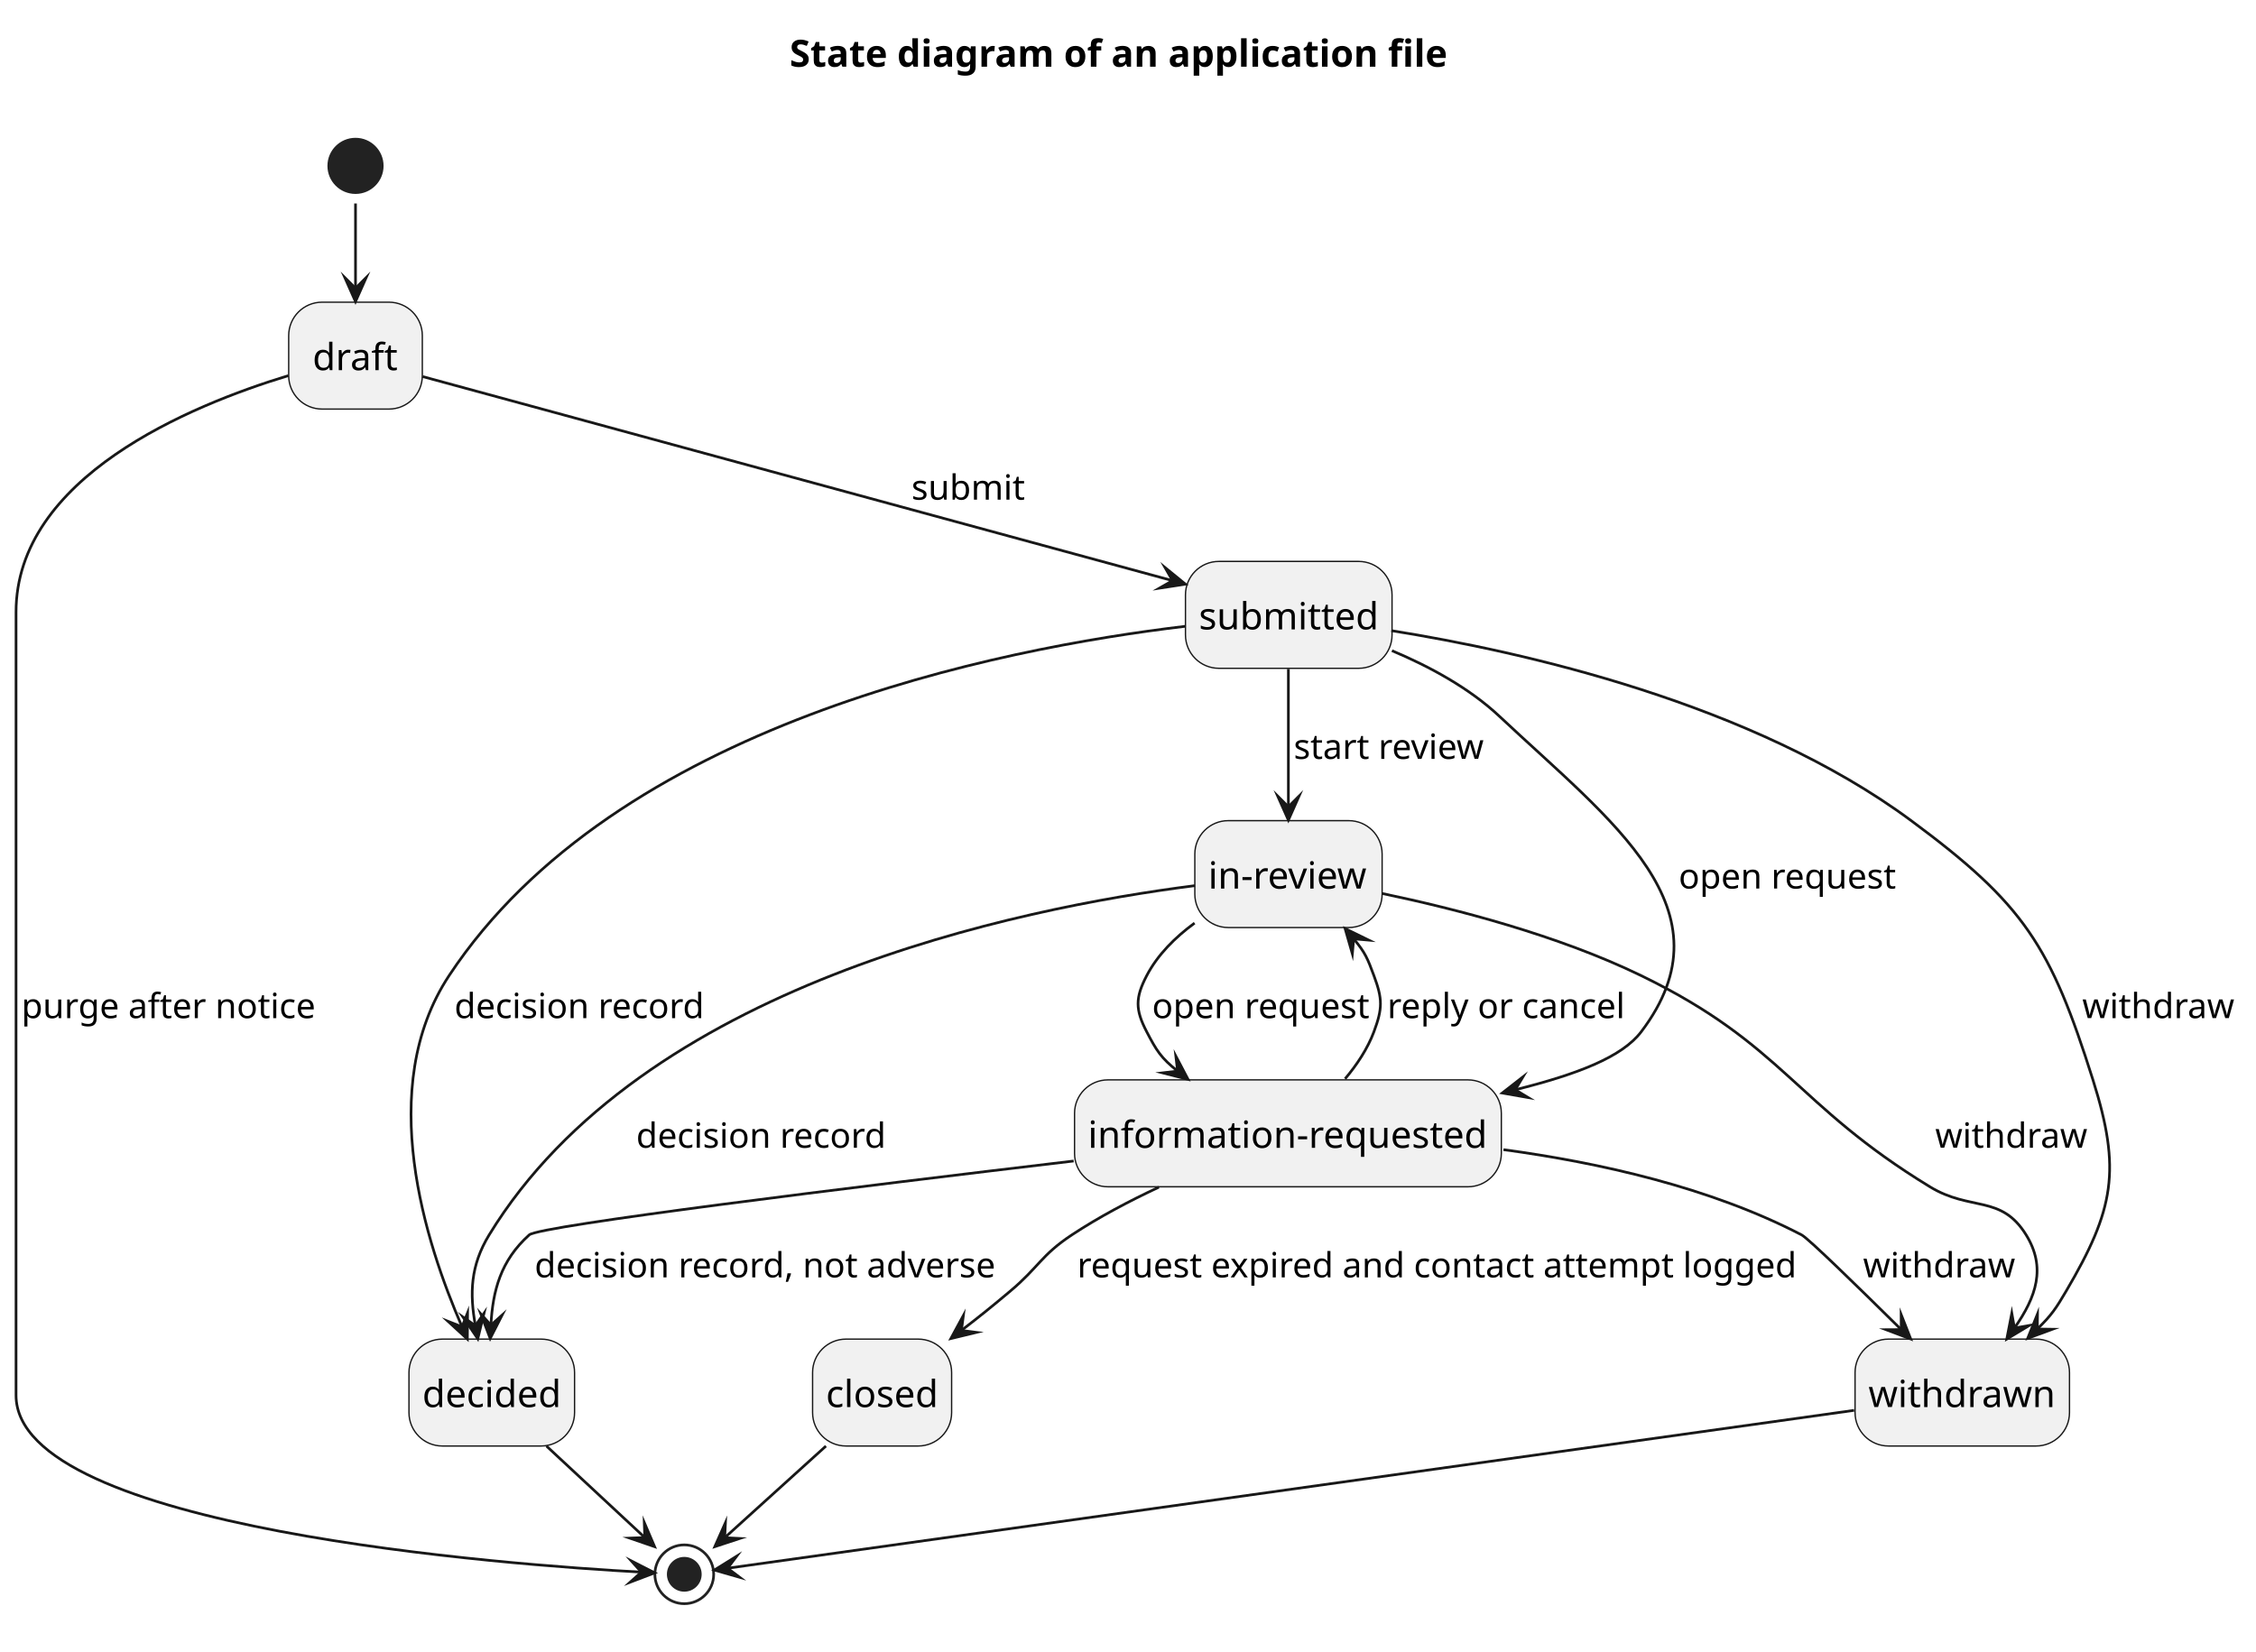
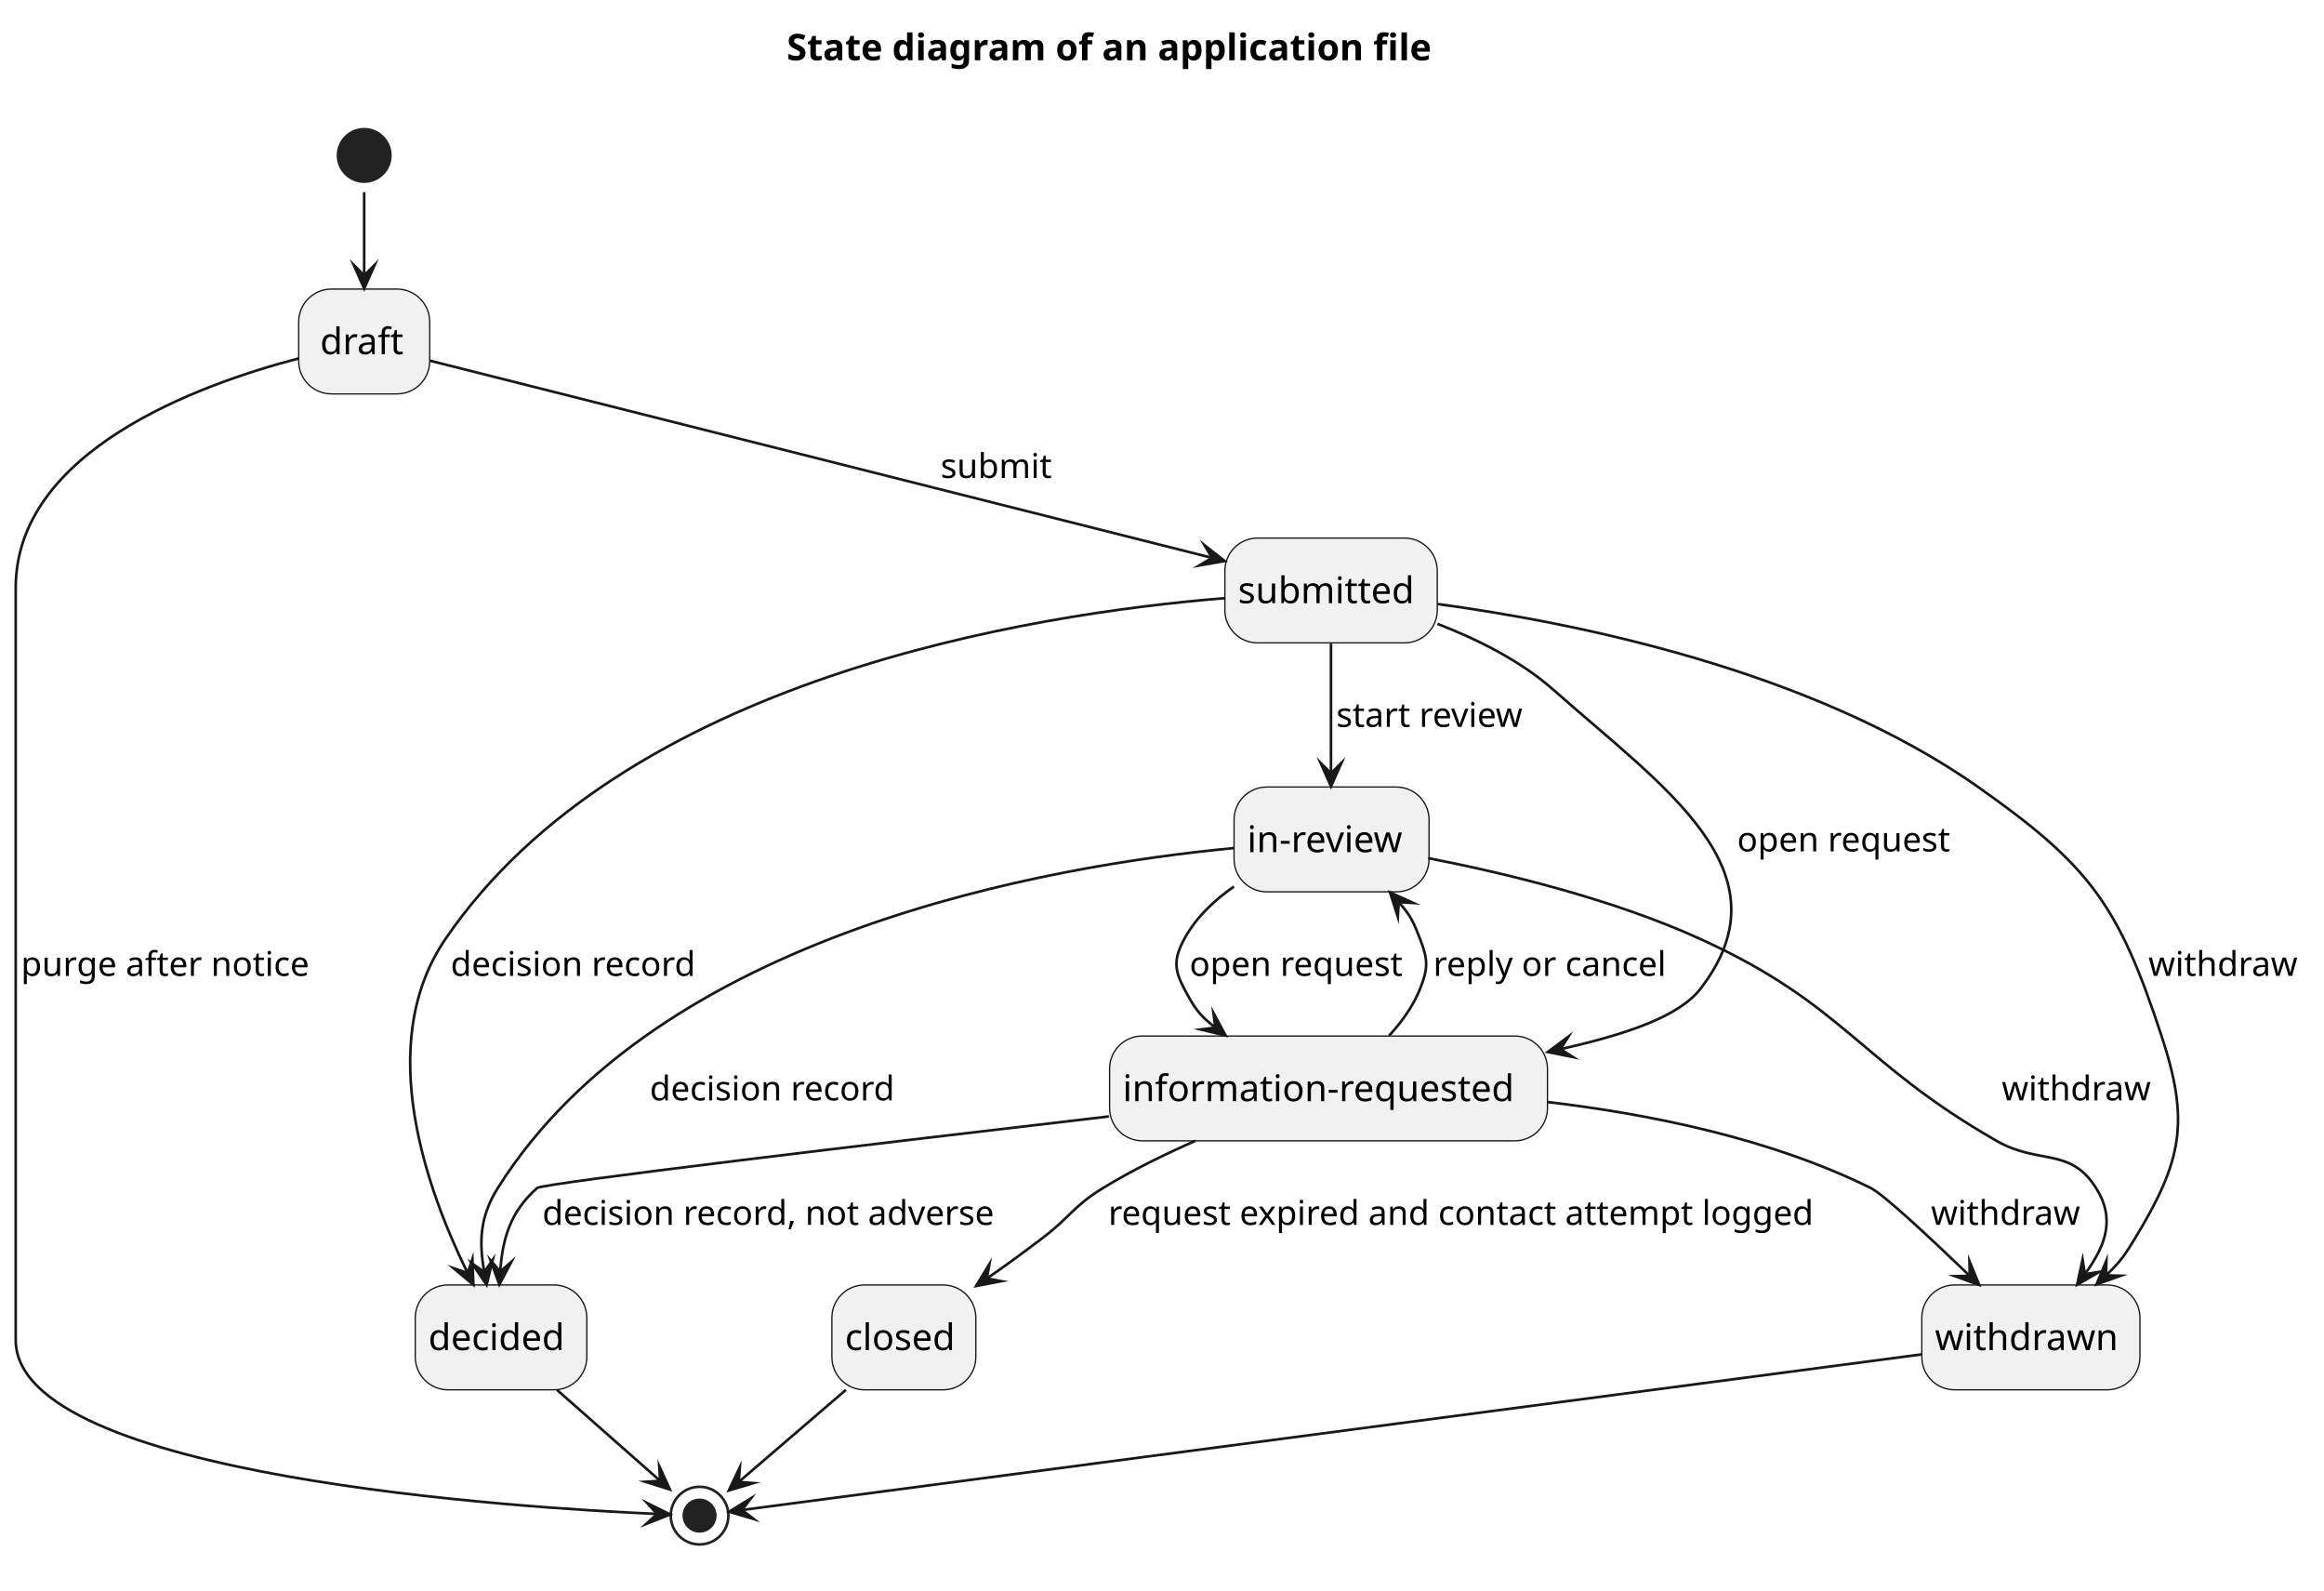
- <svg xmlns="http://www.w3.org/2000/svg" version="1.1" data-diagram-type="STATE" style="width:844px;height:618px;background:#FFFFFF;" width="844px" height="618px" viewBox="0 0 844 618" zoomAndPan="magnify" preserveAspectRatio="none" contentStyleType="text/css">
+ <svg xmlns="http://www.w3.org/2000/svg" version="1.1" data-diagram-type="STATE" style="width:887px;height:607px;background:#FFFFFF;" width="887px" height="607px" viewBox="0 0 887 607" zoomAndPan="magnify" preserveAspectRatio="none" contentStyleType="text/css">
  <defs />
  <g font-family="sans-serif" lengthAdjust="spacing">
    <g class="title" data-source-line="3">
-       <text x="295.408" y="24.966" fill="#000" font-size="14" textLength="246.357" font-weight="700">State diagram of an application file</text>
+       <text x="300.275" y="22.995" fill="#000" font-size="14" textLength="280.226" font-weight="700">State diagram of an application file</text>
    </g>
-     <rect x="447" y="307.068" width="70.074" height="40" fill="#F1F1F1" style="stroke:#181818;stroke-width:0.5;" rx="12.5" ry="12.5" />
-     <text x="452" y="332.5" fill="#000" font-size="14" textLength="60.074">in-review</text>
-     <rect x="402" y="404.068" width="159.673" height="40" fill="#F1F1F1" style="stroke:#181818;stroke-width:0.5;" rx="12.5" ry="12.5" />
-     <text x="407" y="429.5" fill="#000" font-size="14" textLength="149.673">information-requested</text>
+     <rect x="471" y="300.297" width="74.422" height="40" fill="#F1F1F1" style="stroke:#181818;stroke-width:0.5;" rx="12.5" ry="12.5" />
+     <text x="476" y="325.144" fill="#000" font-size="14" textLength="64.422">in-review</text>
+     <rect x="423.5" y="395.297" width="167.124" height="40" fill="#F1F1F1" style="stroke:#181818;stroke-width:0.5;" rx="12.5" ry="12.5" />
+     <text x="428.5" y="420.144" fill="#000" font-size="14" textLength="157.124">information-requested</text>
    <g class="start_entity" data-qualified-name=".start." id="ent0003" data-source-line="6">
-       <ellipse cx="133" cy="62.068" rx="10" ry="10" fill="#222" style="stroke:#222;stroke-width:1;" />
+       <ellipse cx="139" cy="59.297" rx="10" ry="10" fill="#222" style="stroke:#222;stroke-width:1;" />
    </g>
-     <rect x="108" y="113.068" width="50" height="40" fill="#F1F1F1" style="stroke:#181818;stroke-width:0.5;" rx="12.5" ry="12.5" />
-     <text x="116.942" y="138.5" fill="#000" font-size="14" textLength="32.116">draft</text>
-     <rect x="443.5" y="210.068" width="77.284" height="40" fill="#F1F1F1" style="stroke:#181818;stroke-width:0.5;" rx="12.5" ry="12.5" />
-     <text x="448.5" y="235.5" fill="#000" font-size="14" textLength="67.284">submitted</text>
+     <rect x="114" y="110.297" width="50" height="40" fill="#F1F1F1" style="stroke:#181818;stroke-width:0.5;" rx="12.5" ry="12.5" />
+     <text x="122.18" y="135.144" fill="#000" font-size="14" textLength="33.64">draft</text>
+     <rect x="467.5" y="205.297" width="81.06" height="40" fill="#F1F1F1" style="stroke:#181818;stroke-width:0.5;" rx="12.5" ry="12.5" />
+     <text x="472.5" y="230.144" fill="#000" font-size="14" textLength="71.06">submitted</text>
    <g class="end_entity" data-qualified-name=".end." id="ent0008" data-source-line="8">
-       <ellipse cx="256" cy="589.068" rx="11" ry="11" fill="none" style="stroke:#222;stroke-width:1;" />
-       <ellipse cx="256" cy="589.068" rx="6" ry="6" fill="#222" style="stroke:#222;stroke-width:1;" />
+       <ellipse cx="267" cy="578.297" rx="11" ry="11" fill="none" style="stroke:#222;stroke-width:1;" />
+       <ellipse cx="267" cy="578.297" rx="6" ry="6" fill="#222" style="stroke:#222;stroke-width:1;" />
    </g>
-     <rect x="153" y="501.068" width="61.954" height="40" fill="#F1F1F1" style="stroke:#181818;stroke-width:0.5;" rx="12.5" ry="12.5" />
-     <text x="158" y="526.5" fill="#000" font-size="14" textLength="51.954">decided</text>
-     <rect x="694" y="501.068" width="80.224" height="40" fill="#F1F1F1" style="stroke:#181818;stroke-width:0.5;" rx="12.5" ry="12.5" />
-     <text x="699" y="526.5" fill="#000" font-size="14" textLength="70.224">withdrawn</text>
-     <rect x="304" y="501.068" width="52.014" height="40" fill="#F1F1F1" style="stroke:#181818;stroke-width:0.5;" rx="12.5" ry="12.5" />
-     <text x="309" y="526.5" fill="#000" font-size="14" textLength="42.014">closed</text>
+     <rect x="158.5" y="490.297" width="65.474" height="40" fill="#F1F1F1" style="stroke:#181818;stroke-width:0.5;" rx="12.5" ry="12.5" />
+     <text x="163.5" y="515.144" fill="#000" font-size="14" textLength="55.474">decided</text>
+     <rect x="733.5" y="490.297" width="83.247" height="40" fill="#F1F1F1" style="stroke:#181818;stroke-width:0.5;" rx="12.5" ry="12.5" />
+     <text x="738.5" y="515.144" fill="#000" font-size="14" textLength="73.247">withdrawn</text>
+     <rect x="317.5" y="490.297" width="54.946" height="40" fill="#F1F1F1" style="stroke:#181818;stroke-width:0.5;" rx="12.5" ry="12.5" />
+     <text x="322.5" y="515.144" fill="#000" font-size="14" textLength="44.946">closed</text>
    <g class="link" data-entity-1="ent0003" data-entity-2="ent0004" id="lnk5" data-link-type="dependency">
-       <polygon points="133,112.852,137,103.852,133,107.852,129,103.852,133,112.852" fill="#181818" style="stroke:#181818;stroke-width:1;stroke-linejoin:miter;stroke-miterlimit:10;" />
-       <path d="M133,76.132 C133,86.093 133,95.951 133,107.852" style="stroke:#181818;stroke-width:1;" fill="none" />
+       <polygon points="139,110.081,143,101.081,139,105.081,135,101.081,139,110.081" fill="#181818" style="stroke:#181818;stroke-width:1;stroke-linejoin:miter;stroke-miterlimit:10;" />
+       <path d="M139,73.361 C139,83.322 139,93.18 139,105.081" style="stroke:#181818;stroke-width:1;" fill="none" />
    </g>
    <g class="link" data-entity-1="ent0004" data-entity-2="ent0006" id="lnk7" data-link-type="dependency">
-       <polygon points="443.488,218.585,435.854,212.361,438.663,217.271,433.753,220.08,443.488,218.585" fill="#181818" style="stroke:#181818;stroke-width:1;stroke-linejoin:miter;stroke-miterlimit:10;" />
-       <path d="M158.099,140.9 C218.351,157.301 366.668,197.674 438.663,217.271" style="stroke:#181818;stroke-width:1;" fill="none" />
-       <text x="341" y="186.965" fill="#000" font-size="13" textLength="42.458">submit</text>
+       <polygon points="467.439,214.074,459.689,207.996,462.59,212.852,457.734,215.753,467.439,214.074" fill="#181818" style="stroke:#181818;stroke-width:1;stroke-linejoin:miter;stroke-miterlimit:10;" />
+       <path d="M164.073,137.616 C226.767,153.417 385.946,193.535 462.59,212.852" style="stroke:#181818;stroke-width:1;" fill="none" />
+       <text x="359" y="182.364" fill="#000" font-size="13" textLength="44.637">submit</text>
    </g>
    <g class="link" data-entity-1="ent0004" data-entity-2="ent0008" id="lnk9" data-link-type="dependency">
-       <polygon points="244.935,588.53,236.167,584.045,239.943,588.258,235.73,592.033,244.935,588.53" fill="#181818" style="stroke:#181818;stroke-width:1;stroke-linejoin:miter;stroke-miterlimit:10;" />
-       <path d="M107.909,140.545 C70.897,151.786 6,178.679 6,229.068 C6,229.068 6,229.068 6,522.068 C6,572.282 191.56,585.613 239.943,588.258" style="stroke:#181818;stroke-width:1;" fill="none" />
-       <text x="8" y="380.965" fill="#000" font-size="13" textLength="110.162">purge after notice</text>
+       <polygon points="255.785,577.874,246.968,573.485,250.79,577.656,246.619,581.478,255.785,577.874" fill="#181818" style="stroke:#181818;stroke-width:1;stroke-linejoin:miter;stroke-miterlimit:10;" />
+       <path d="M113.984,136.761 C75.457,146.817 6,172.173 6,224.297 C6,224.297 6,224.297 6,511.297 C6,563.692 200.833,575.474 250.79,577.656" style="stroke:#181818;stroke-width:1;" fill="none" />
+       <text x="8" y="372.364" fill="#000" font-size="13" textLength="117.381">purge after notice</text>
    </g>
    <g class="link" data-entity-1="ent0006" data-entity-2="ent0001" id="lnk10" data-link-type="dependency">
-       <polygon points="482,306.872,486,297.872,482,301.872,478,297.872,482,306.872" fill="#181818" style="stroke:#181818;stroke-width:1;stroke-linejoin:miter;stroke-miterlimit:10;" />
-       <path d="M482,250.293 C482,266.775 482,285.398 482,301.872" style="stroke:#181818;stroke-width:1;" fill="none" />
-       <text x="484" y="283.965" fill="#000" font-size="13" textLength="71.864">start review</text>
+       <polygon points="508,300.052,512,291.052,508,295.052,504,291.052,508,300.052" fill="#181818" style="stroke:#181818;stroke-width:1;stroke-linejoin:miter;stroke-miterlimit:10;" />
+       <path d="M508,245.567 C508,261.528 508,279.098 508,295.052" style="stroke:#181818;stroke-width:1;" fill="none" />
+       <text x="510" y="277.364" fill="#000" font-size="13" textLength="77.689">start review</text>
    </g>
    <g class="link" data-entity-1="ent0006" data-entity-2="ent0002" id="lnk11" data-link-type="dependency">
-       <polygon points="562.014,408.981,571.715,410.684,566.866,407.771,569.779,402.922,562.014,408.981" fill="#181818" style="stroke:#181818;stroke-width:1;stroke-linejoin:miter;stroke-miterlimit:10;" />
-       <path d="M520.744,243.471 C534.624,249.309 549.633,257.385 561,268.068 C602.894,307.44 648.736,340.256 614,386.068 C606.882,395.455 590.38,401.906 566.866,407.771" style="stroke:#181818;stroke-width:1;" fill="none" />
-       <text x="628" y="332.465" fill="#000" font-size="13" textLength="81.588">open request</text>
+       <polygon points="590.71,401.398,600.366,403.337,595.589,400.307,598.619,395.53,590.71,401.398" fill="#181818" style="stroke:#181818;stroke-width:1;stroke-linejoin:miter;stroke-miterlimit:10;" />
+       <path d="M548.622,238.041 C563.77,243.862 580.344,252.099 593,263.297 C635.277,300.703 683.519,332.631 649,377.297 C641.055,387.577 621.778,394.448 595.589,400.307" style="stroke:#181818;stroke-width:1;" fill="none" />
+       <text x="663" y="324.864" fill="#000" font-size="13" textLength="86.277">open request</text>
    </g>
    <g class="link" data-entity-1="ent0006" data-entity-2="ent0012" id="lnk13" data-link-type="dependency">
-       <polygon points="174.845,501.056,174.925,491.208,172.852,496.471,167.589,494.397,174.845,501.056" fill="#181818" style="stroke:#181818;stroke-width:1;stroke-linejoin:miter;stroke-miterlimit:10;" />
-       <path d="M443.345,234.36 C374.096,242.581 230.31,270.73 168,365.068 C140.268,407.054 159.287,465.267 172.852,496.471" style="stroke:#181818;stroke-width:1;" fill="none" />
-       <text x="170" y="380.965" fill="#000" font-size="13" textLength="93.951">decision record</text>
+       <polygon points="180.677,490.225,180.305,480.383,178.475,485.736,173.123,483.906,180.677,490.225" fill="#181818" style="stroke:#181818;stroke-width:1;stroke-linejoin:miter;stroke-miterlimit:10;" />
+       <path d="M467.401,228.241 C393.423,234.234 238.042,258.678 170,358.297 C142.383,398.73 163.446,455.093 178.475,485.736" style="stroke:#181818;stroke-width:1;" fill="none" />
+       <text x="172" y="372.364" fill="#000" font-size="13" textLength="99.76">decision record</text>
    </g>
    <g class="link" data-entity-1="ent0006" data-entity-2="ent0014" id="lnk15" data-link-type="dependency">
-       <polygon points="758.59,500.777,767.833,497.375,762.176,497.293,762.259,491.637,758.59,500.777" fill="#181818" style="stroke:#181818;stroke-width:1;stroke-linejoin:miter;stroke-miterlimit:10;" />
-       <path d="M520.513,235.973 C569.738,243.846 655.67,263.139 715,307.068 C757.313,338.397 767.154,353.86 783,404.068 C793.652,437.818 790.933,452.556 773,483.068 C769.217,489.505 767.576,492.048 762.176,497.293" style="stroke:#181818;stroke-width:1;" fill="none" />
-       <text x="779" y="380.965" fill="#000" font-size="13" textLength="57.174">withdraw</text>
+       <polygon points="800.167,490.059,809.452,486.775,803.798,486.621,803.951,480.966,800.167,490.059" fill="#181818" style="stroke:#181818;stroke-width:1;stroke-linejoin:miter;stroke-miterlimit:10;" />
+       <path d="M548.636,230.469 C600.615,237.489 691.493,255.586 755,300.297 C797.884,330.489 808.626,345.472 825,395.297 C835.774,428.082 832.865,442.772 815,472.297 C811.082,478.772 809.337,481.375 803.798,486.621" style="stroke:#181818;stroke-width:1;" fill="none" />
+       <text x="820" y="372.364" fill="#000" font-size="13" textLength="59.776">withdraw</text>
    </g>
    <g class="link" data-entity-1="ent0001" data-entity-2="ent0002" id="lnk16" data-link-type="dependency">
-       <polygon points="444.473,403.885,439.895,395.164,440.551,400.783,434.933,401.439,444.473,403.885" fill="#181818" style="stroke:#181818;stroke-width:1;stroke-linejoin:miter;stroke-miterlimit:10;" />
-       <path d="M446.905,345.399 C439.715,350.675 433.099,357.207 429,365.068 C424.685,373.344 424.685,377.792 429,386.068 C432.632,393.033 434.319,395.854 440.551,400.783" style="stroke:#181818;stroke-width:1;" fill="none" />
-       <text x="431" y="380.965" fill="#000" font-size="13" textLength="81.588">open request</text>
+       <polygon points="467.807,395.131,463.125,386.466,463.849,392.077,458.238,392.8,467.807,395.131" fill="#181818" style="stroke:#181818;stroke-width:1;stroke-linejoin:miter;stroke-miterlimit:10;" />
+       <path d="M470.961,338.274 C463.363,343.562 456.36,350.19 452,358.297 C448,365.734 448.031,369.843 452,377.297 C455.732,384.306 457.49,387.17 463.849,392.077" style="stroke:#181818;stroke-width:1;" fill="none" />
+       <text x="454" y="372.364" fill="#000" font-size="13" textLength="86.277">open request</text>
    </g>
    <g class="link" data-entity-1="ent0001" data-entity-2="ent0012" id="lnk17" data-link-type="dependency">
-       <polygon points="178.743,500.952,181.077,491.384,177.853,496.032,173.205,492.808,178.743,500.952" fill="#181818" style="stroke:#181818;stroke-width:1;stroke-linejoin:miter;stroke-miterlimit:10;" />
-       <path d="M446.985,331.397 C381.109,339.791 240.224,368.374 183,462.068 C175.966,473.585 175.68,484.016 177.853,496.032" style="stroke:#181818;stroke-width:1;" fill="none" />
-       <text x="238" y="429.465" fill="#000" font-size="13" textLength="93.951">decision record</text>
+       <polygon points="185.71,490.254,188.06,480.69,184.828,485.333,180.185,482.101,185.71,490.254" fill="#181818" style="stroke:#181818;stroke-width:1;stroke-linejoin:miter;stroke-miterlimit:10;" />
+       <path d="M470.87,323.607 C400.997,330.22 251.468,355.669 190,453.297 C183.161,464.159 182.759,473.786 184.828,485.333" style="stroke:#181818;stroke-width:1;" fill="none" />
+       <text x="248" y="419.864" fill="#000" font-size="13" textLength="99.76">decision record</text>
    </g>
    <g class="link" data-entity-1="ent0001" data-entity-2="ent0014" id="lnk18" data-link-type="dependency">
-       <polygon points="750.761,501.039,759.198,495.959,753.627,496.943,752.643,491.372,750.761,501.039" fill="#181818" style="stroke:#181818;stroke-width:1;stroke-linejoin:miter;stroke-miterlimit:10;" />
-       <path d="M517.141,334.337 C544.473,340.048 582.855,349.93 614,365.068 C667.488,391.065 671.225,413.105 722,444.068 C737.273,453.381 748.595,446.851 758,462.068 C765.562,474.304 761.812,485.246 753.627,496.943" style="stroke:#181818;stroke-width:1;" fill="none" />
-       <text x="724" y="429.465" fill="#000" font-size="13" textLength="57.174">withdraw</text>
+       <polygon points="792.776,490.194,801.318,485.29,795.728,486.158,794.86,480.568,792.776,490.194" fill="#181818" style="stroke:#181818;stroke-width:1;stroke-linejoin:miter;stroke-miterlimit:10;" />
+       <path d="M545.102,327.437 C574.241,333.101 615.374,342.982 649,358.297 C704.307,383.487 709.267,405.086 762,435.297 C778.215,444.587 790.007,437.505 800,453.297 C807.345,464.903 803.891,474.996 795.728,486.158" style="stroke:#181818;stroke-width:1;" fill="none" />
+       <text x="764" y="419.864" fill="#000" font-size="13" textLength="59.776">withdraw</text>
    </g>
    <g class="link" data-entity-1="ent0002" data-entity-2="ent0001" id="lnk19" data-link-type="dependency">
-       <polygon points="503.216,347.458,505.937,356.924,506.43,351.288,512.065,351.781,503.216,347.458" fill="#181818" style="stroke:#181818;stroke-width:1;stroke-linejoin:miter;stroke-miterlimit:10;" />
-       <path d="M503.216,403.678 C507.614,398.436 511.629,392.435 514,386.068 C517.258,377.322 517.258,373.814 514,365.068 C511.629,358.701 510.828,356.53 506.43,351.288" style="stroke:#181818;stroke-width:1;" fill="none" />
-       <text x="519" y="380.965" fill="#000" font-size="13" textLength="89.167">reply or cancel</text>
+       <polygon points="530.521,340.495,533.52,349.876,533.847,344.228,539.494,344.555,530.521,340.495" fill="#181818" style="stroke:#181818;stroke-width:1;stroke-linejoin:miter;stroke-miterlimit:10;" />
+       <path d="M530.173,395.198 C534.985,389.947 539.384,383.869 542,377.297 C545.123,369.451 545.066,366.165 542,358.297 C539.466,351.794 538.521,349.476 533.847,344.228" style="stroke:#181818;stroke-width:1;" fill="none" />
+       <text x="547" y="372.364" fill="#000" font-size="13" textLength="96.573">reply or cancel</text>
    </g>
    <g class="link" data-entity-1="ent0002" data-entity-2="ent0012" id="lnk20" data-link-type="dependency">
-       <polygon points="183.387,500.826,187.866,492.054,183.656,495.833,179.877,491.623,183.387,500.826" fill="#181818" style="stroke:#181818;stroke-width:1;stroke-linejoin:miter;stroke-miterlimit:10;" />
-       <path d="M401.677,434.427 C319.046,444.218 201.821,458.637 198,462.068 C187.287,471.689 184.35,482.968 183.656,495.833" style="stroke:#181818;stroke-width:1;" fill="none" />
-       <text x="200" y="477.965" fill="#000" font-size="13" textLength="172.939">decision record, not adverse</text>
+       <polygon points="190.595,490.139,195.191,481.429,190.931,485.151,187.209,480.891,190.595,490.139" fill="#181818" style="stroke:#181818;stroke-width:1;stroke-linejoin:miter;stroke-miterlimit:10;" />
+       <path d="M423.227,425.988 C334.57,436.327 207.062,451.474 205,453.297 C194.713,462.39 191.763,472.8 190.931,485.151" style="stroke:#181818;stroke-width:1;" fill="none" />
+       <text x="207" y="467.364" fill="#000" font-size="13" textLength="185.472">decision record, not adverse</text>
    </g>
    <g class="link" data-entity-1="ent0002" data-entity-2="ent0014" id="lnk21" data-link-type="dependency">
-       <polygon points="714.834,501.028,711.246,491.857,711.278,497.513,705.622,497.546,714.834,501.028" fill="#181818" style="stroke:#181818;stroke-width:1;stroke-linejoin:miter;stroke-miterlimit:10;" />
-       <path d="M562.465,430.178 C598.201,435.01 639.814,444.296 674,462.068 C676.507,463.371 694.683,481.109 711.278,497.513" style="stroke:#181818;stroke-width:1;" fill="none" />
-       <text x="697" y="477.965" fill="#000" font-size="13" textLength="57.174">withdraw</text>
+       <polygon points="755.402,490.28,751.676,481.163,751.793,486.819,746.138,486.936,755.402,490.28" fill="#181818" style="stroke:#181818;stroke-width:1;stroke-linejoin:miter;stroke-miterlimit:10;" />
+       <path d="M590.71,420.5 C629.792,425.106 675.968,434.464 714,453.297 C718.896,455.721 735.874,471.547 751.793,486.819" style="stroke:#181818;stroke-width:1;" fill="none" />
+       <text x="737" y="467.364" fill="#000" font-size="13" textLength="59.776">withdraw</text>
    </g>
    <g class="link" data-entity-1="ent0002" data-entity-2="ent0022" id="lnk23" data-link-type="dependency">
-       <polygon points="355.721,500.87,365.294,498.551,359.684,497.821,360.415,492.211,355.721,500.87" fill="#181818" style="stroke:#181818;stroke-width:1;stroke-linejoin:miter;stroke-miterlimit:10;" />
-       <path d="M433.566,444.21 C422.508,449.384 411.059,455.417 401,462.068 C389.454,469.703 388.602,474.168 378,483.068 C370.908,489.021 366.983,492.204 359.684,497.821" style="stroke:#181818;stroke-width:1;" fill="none" />
-       <text x="403" y="477.965" fill="#000" font-size="13" textLength="269.906">request expired and contact attempt logged</text>
+       <polygon points="372.538,490.7,382.211,488.845,376.643,487.845,377.643,482.278,372.538,490.7" fill="#181818" style="stroke:#181818;stroke-width:1;stroke-linejoin:miter;stroke-miterlimit:10;" />
+       <path d="M456.23,435.301 C444.342,440.517 431.958,446.603 421,453.297 C409.685,460.209 408.556,464.273 398,472.297 C389.87,478.477 384.928,482.083 376.643,487.845" style="stroke:#181818;stroke-width:1;" fill="none" />
+       <text x="423" y="467.364" fill="#000" font-size="13" textLength="289.11">request expired and contact attempt logged</text>
    </g>
    <g class="link" data-entity-1="ent0012" data-entity-2="ent0008" id="lnk24" data-link-type="dependency">
-       <polygon points="244.893,578.732,241.029,569.673,241.233,575.326,235.579,575.529,244.893,578.732" fill="#181818" style="stroke:#181818;stroke-width:1;stroke-linejoin:miter;stroke-miterlimit:10;" />
-       <path d="M204.44,541.088 C217.577,553.314 230.478,565.319 241.233,575.326" style="stroke:#181818;stroke-width:1;" fill="none" />
+       <polygon points="255.704,568.339,251.598,559.386,251.953,565.032,246.308,565.387,255.704,568.339" fill="#181818" style="stroke:#181818;stroke-width:1;stroke-linejoin:miter;stroke-miterlimit:10;" />
+       <path d="M212.575,530.317 C226.618,542.697 240.617,555.038 251.953,565.032" style="stroke:#181818;stroke-width:1;" fill="none" />
    </g>
    <g class="link" data-entity-1="ent0014" data-entity-2="ent0008" id="lnk25" data-link-type="dependency">
-       <polygon points="267.257,587.49,276.725,590.202,272.209,586.796,275.615,582.279,267.257,587.49" fill="#181818" style="stroke:#181818;stroke-width:1;stroke-linejoin:miter;stroke-miterlimit:10;" />
-       <path d="M693.658,527.723 C591.248,542.077 330.172,578.671 272.209,586.796" style="stroke:#181818;stroke-width:1;" fill="none" />
+       <polygon points="278.242,576.814,287.687,579.603,283.199,576.16,286.641,571.672,278.242,576.814" fill="#181818" style="stroke:#181818;stroke-width:1;stroke-linejoin:miter;stroke-miterlimit:10;" />
+       <path d="M733.428,516.78 C625.136,531.062 343.518,568.205 283.199,576.16" style="stroke:#181818;stroke-width:1;" fill="none" />
    </g>
    <g class="link" data-entity-1="ent0022" data-entity-2="ent0008" id="lnk26" data-link-type="dependency">
-       <polygon points="267.415,578.732,276.772,575.657,271.122,575.376,271.402,569.726,267.415,578.732" fill="#181818" style="stroke:#181818;stroke-width:1;stroke-linejoin:miter;stroke-miterlimit:10;" />
-       <path d="M308.993,541.088 C295.49,553.314 282.175,565.369 271.122,575.376" style="stroke:#181818;stroke-width:1;" fill="none" />
+       <polygon points="278.16,568.711,287.593,565.881,281.953,565.453,282.381,559.812,278.16,568.711" fill="#181818" style="stroke:#181818;stroke-width:1;stroke-linejoin:miter;stroke-miterlimit:10;" />
+       <path d="M322.857,530.317 C308.264,542.852 293.565,555.478 281.953,565.453" style="stroke:#181818;stroke-width:1;" fill="none" />
    </g>
  </g>
</svg>
